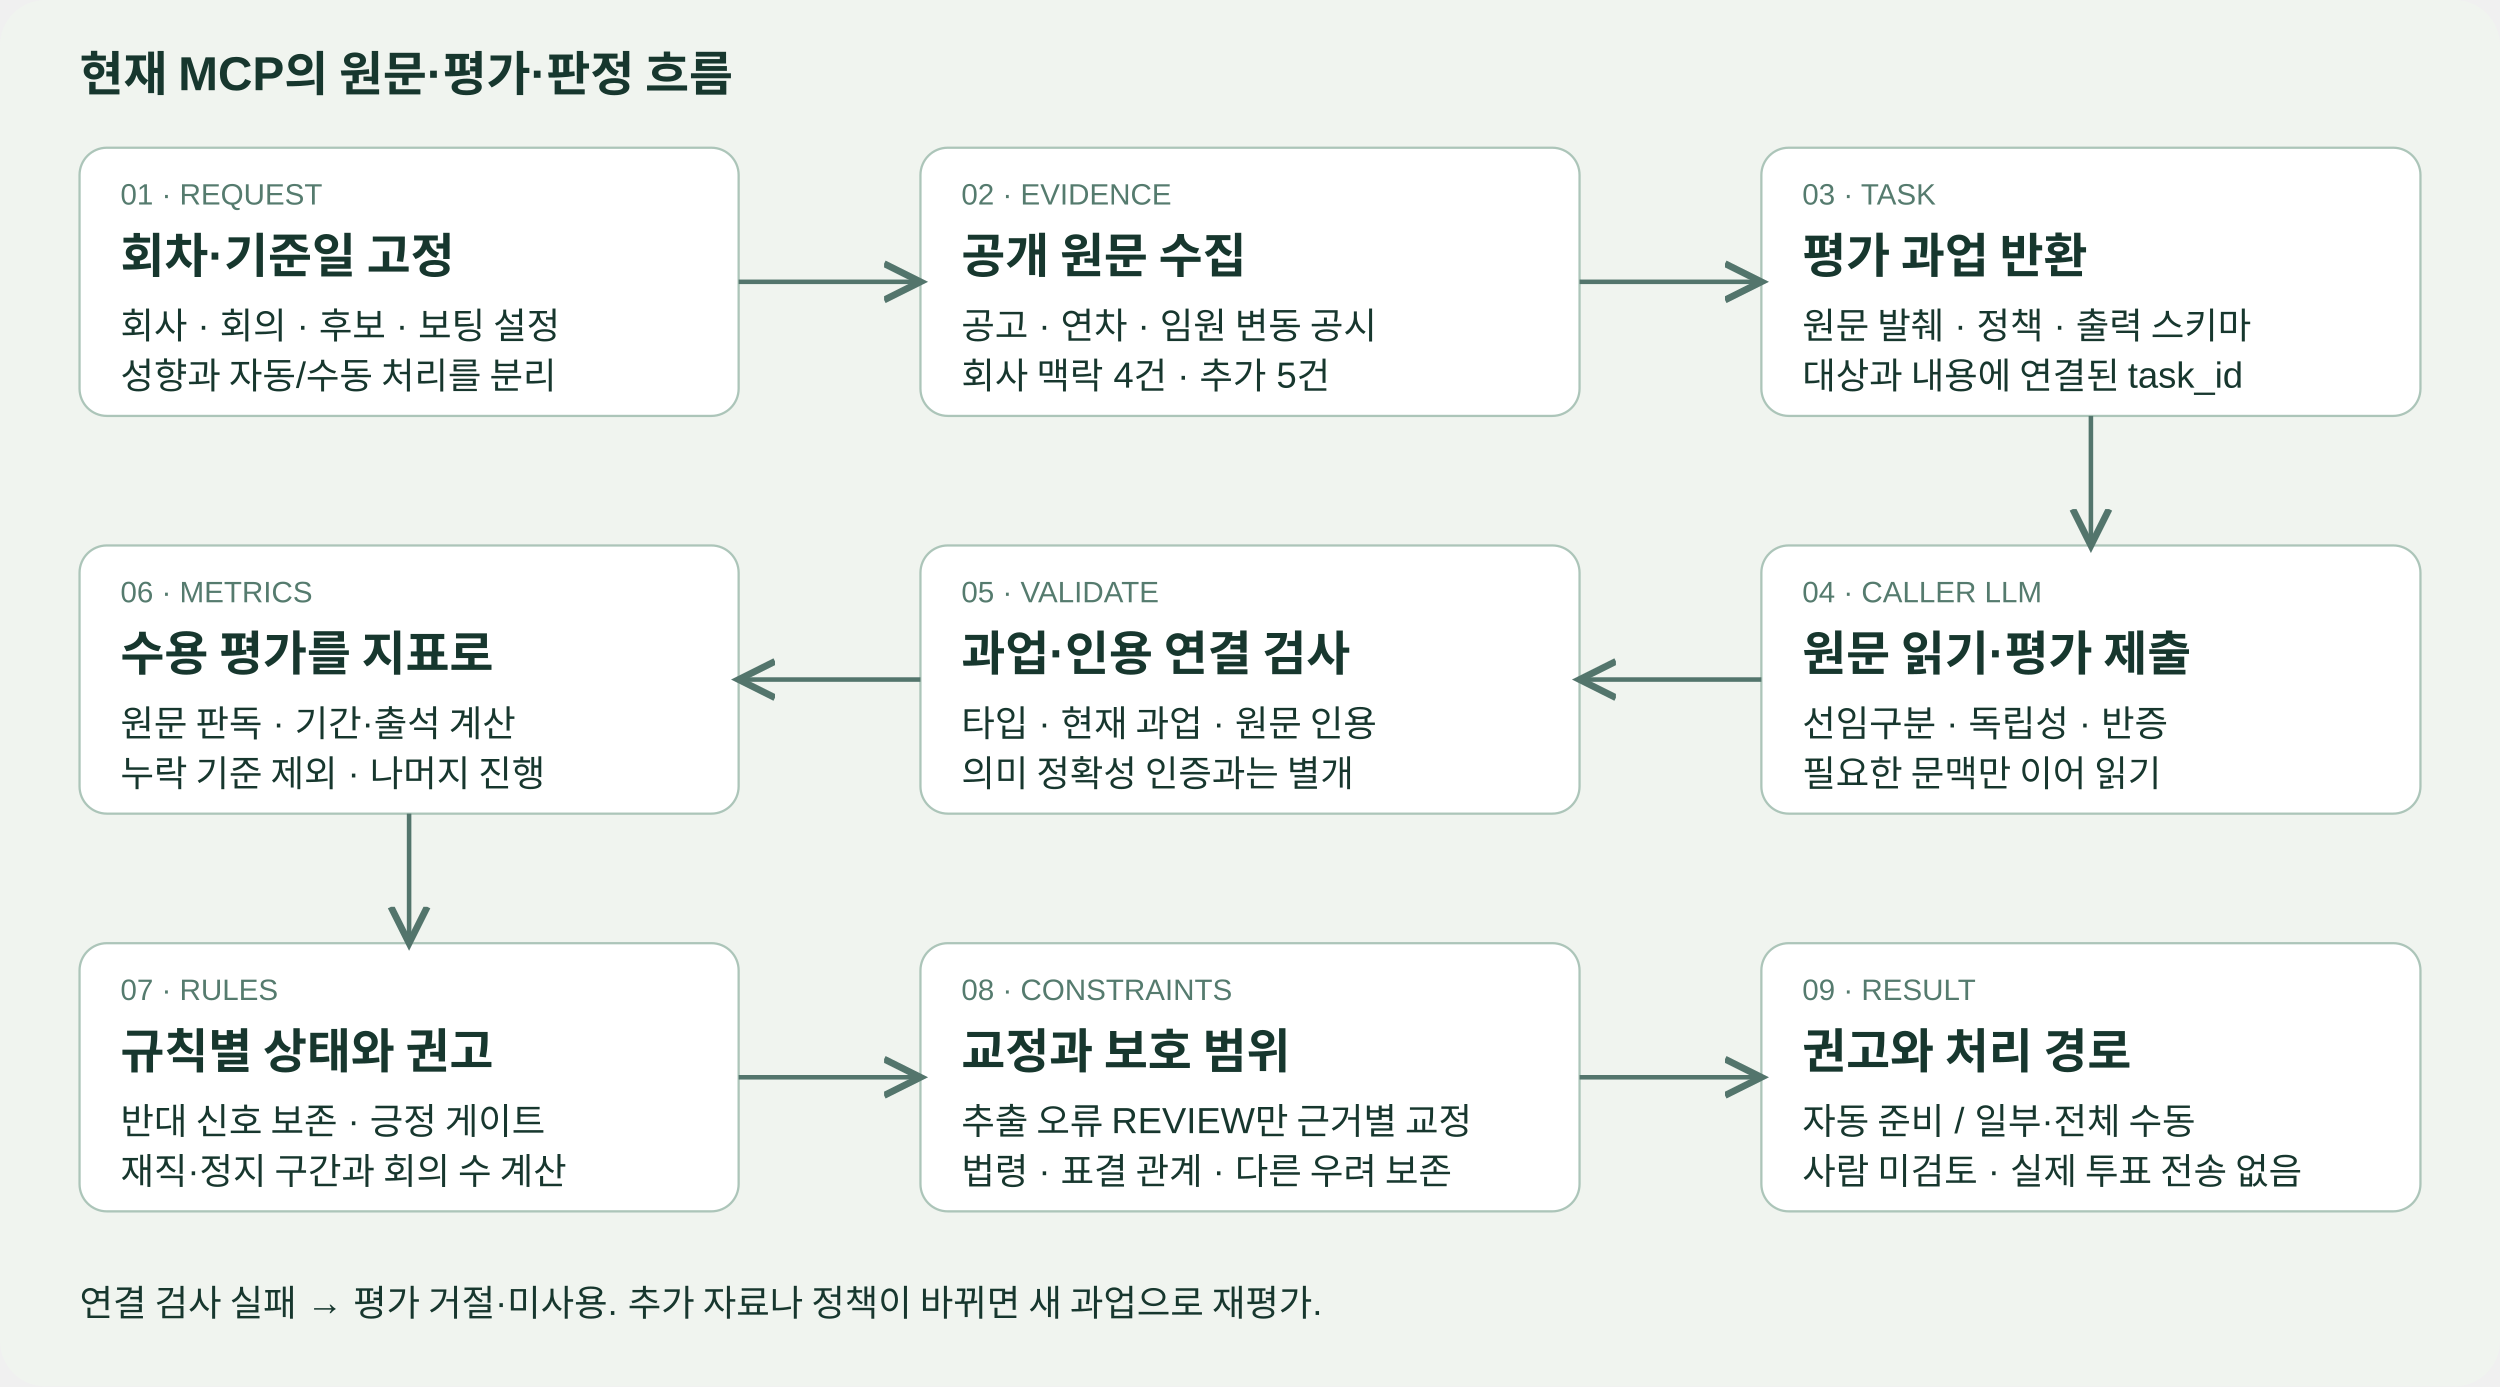
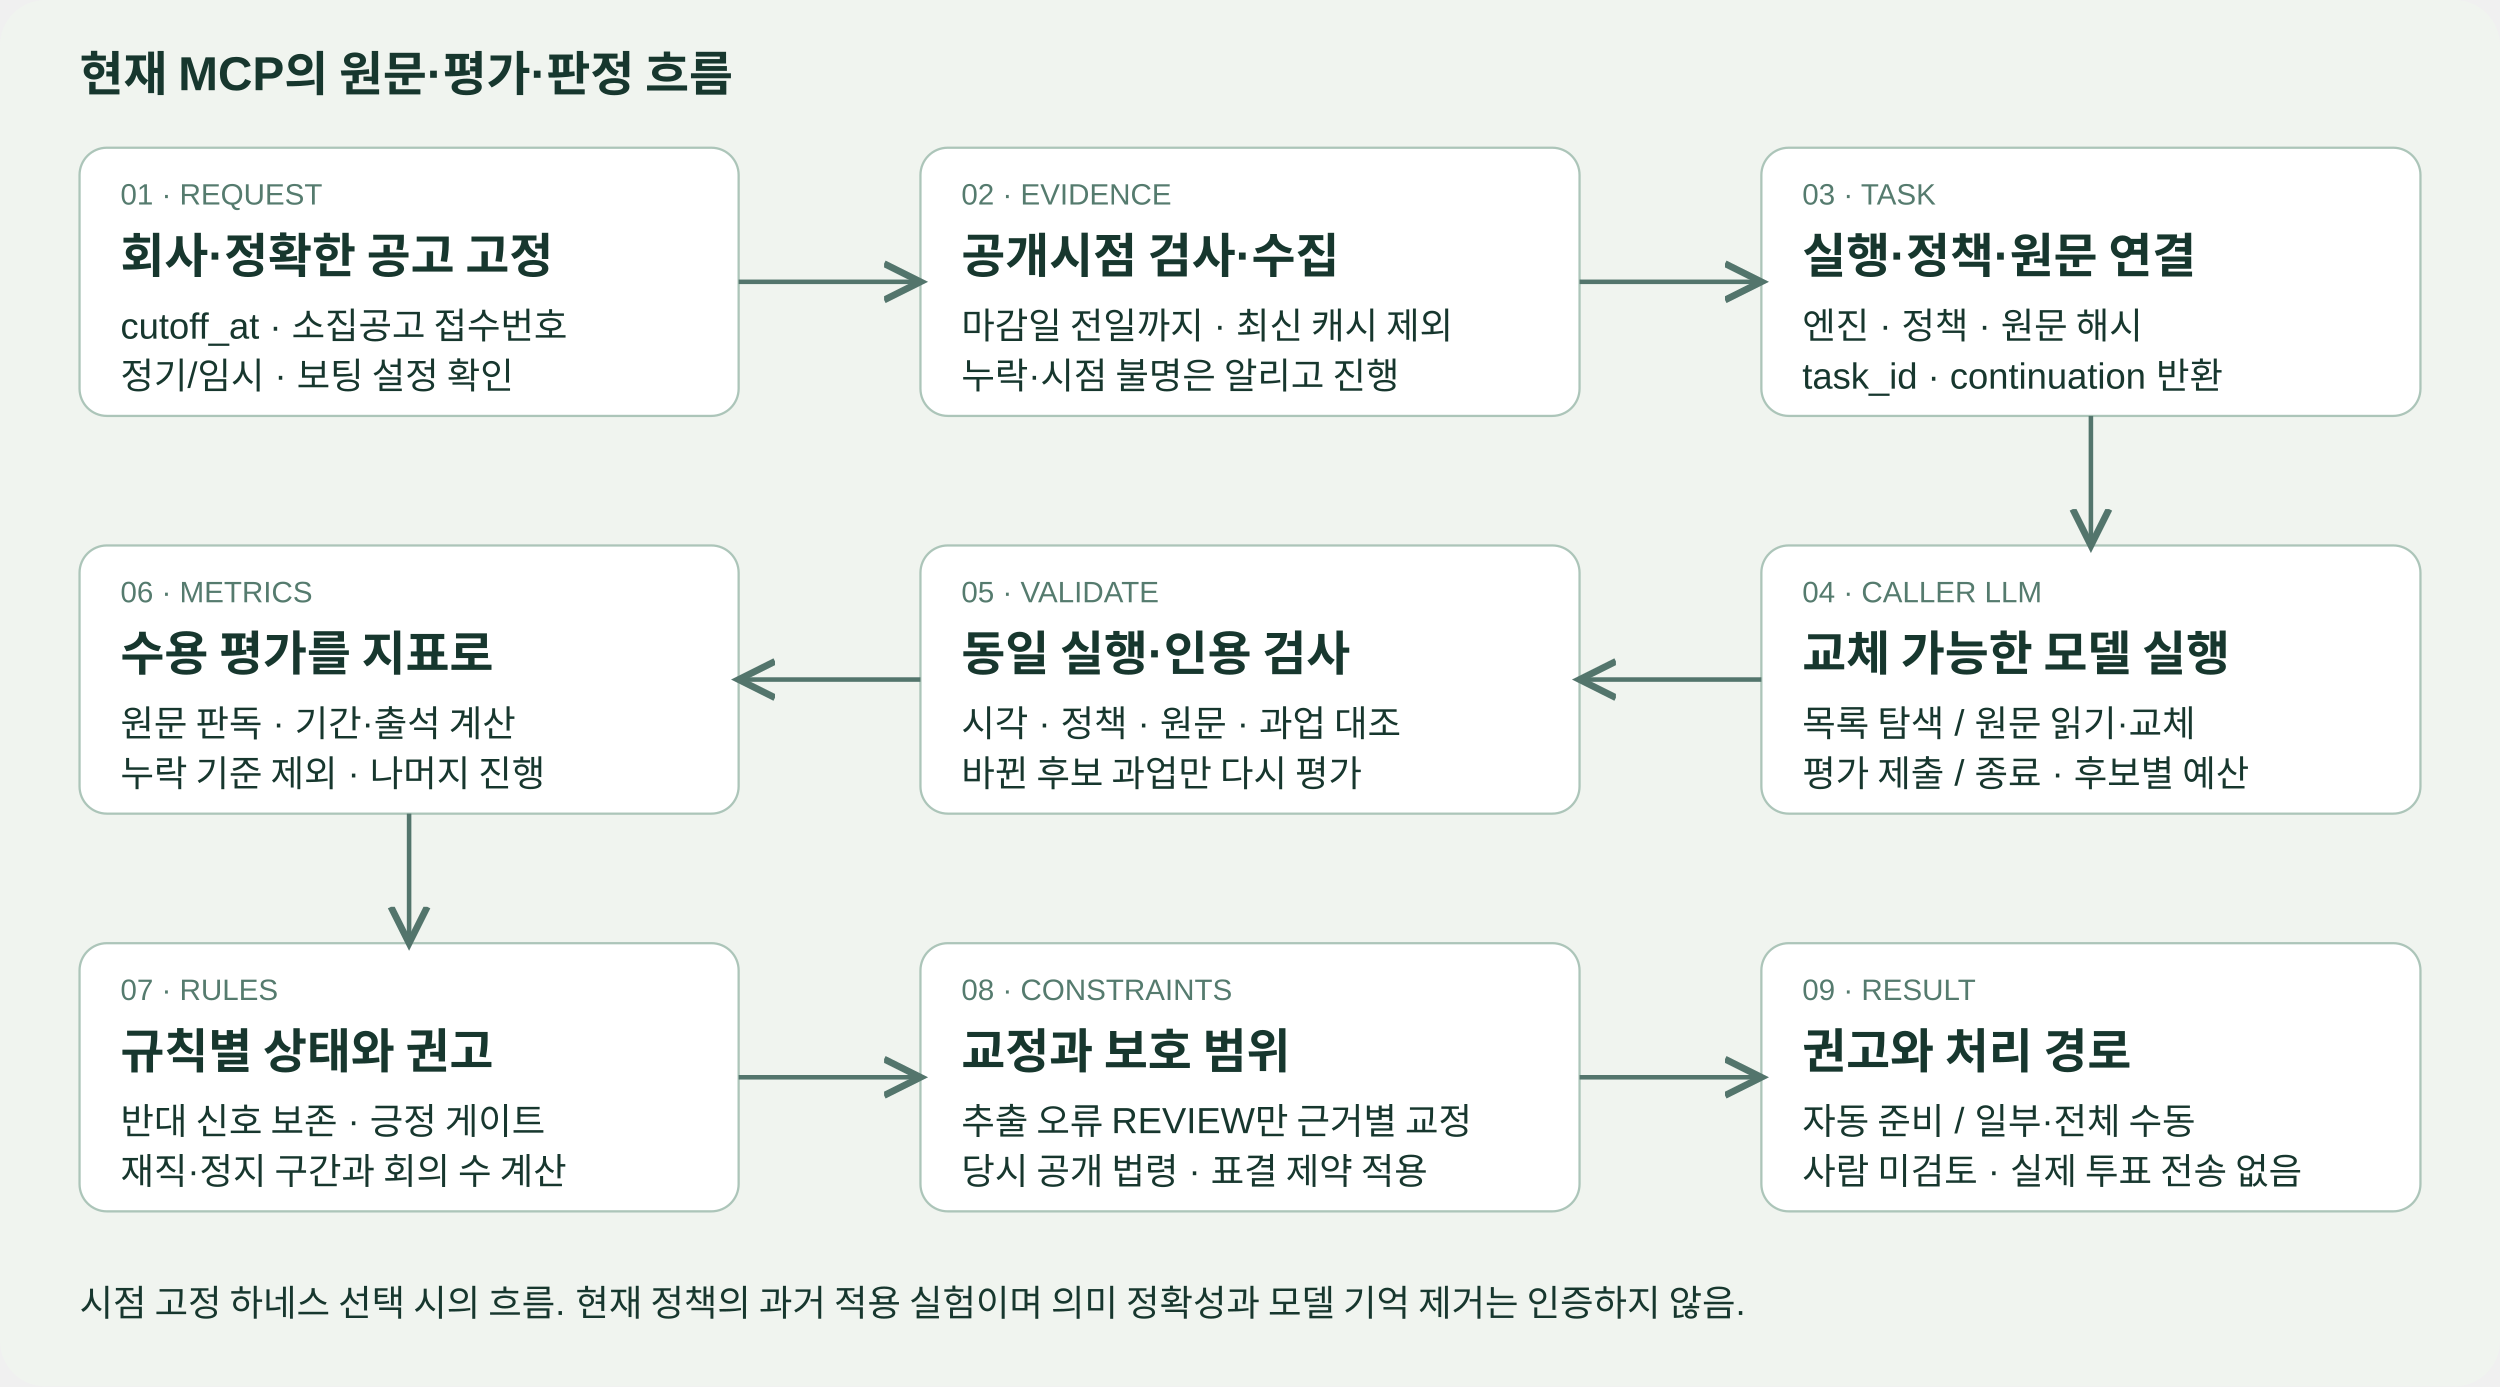
<svg xmlns="http://www.w3.org/2000/svg" viewBox="0 0 1100 610" role="img" aria-labelledby="runtime-title">
  <defs>
    <marker id="arr-runtime" markerWidth="10" markerHeight="10" refX="8" refY="5" orient="auto">
      <path d="M0 1L8 5L0 9" fill="none" stroke="#53756c" stroke-width="1.5" />
    </marker>
  </defs>
  <rect width="1100" height="610" rx="20" fill="#f0f4ef" />
  <style>text{font-family:Arial,"Apple SD Gothic Neo","Malgun Gothic",sans-serif;fill:#17372e}.t{font-size:21px;font-weight:700}.s{font-size:16px}.n{font-size:13px;fill:#557b6e}</style>
  <text x="35" y="40" class="t">현재 MCP의 원문·평가·판정 흐름</text>
  <rect x="35" y="65" width="290" height="118" rx="12" fill="white" stroke="#acc5b9" />
  <text x="53" y="90" class="n">01 · REQUEST</text>
-   <text x="53" y="120" class="t">회차·기준일 고정</text>
-   <text x="53" y="149" class="s">회사 · 회의 · 후보 · 보팅 설정</text>
-   <text x="53" y="171" class="s">성향과 자동/수동 처리를 분리</text>
+   <text x="53" y="120" class="t">회사·정확한 공고 고정</text>
+   <text x="53" y="149" class="s">cutoff_at · 소집공고 접수번호</text>
+   <text x="53" y="171" class="s">정기/임시 · 보팅 설정 확인</text>
  <rect x="405" y="65" width="290" height="118" rx="12" fill="white" stroke="#acc5b9" />
  <text x="423" y="90" class="n">02 · EVIDENCE</text>
-   <text x="423" y="120" class="t">공개 원문 수집</text>
-   <text x="423" y="149" class="s">공고 · 연차 · 임원 변동 공시</text>
-   <text x="423" y="171" class="s">회사 맥락 4건 · 추가 5건</text>
+   <text x="423" y="120" class="t">공개시점 검사·수집</text>
+   <text x="423" y="149" class="s">마감일 전일까지 · 최신 캐시 제외</text>
+   <text x="423" y="171" class="s">누락·시점 불명은 알리고 진행</text>
  <rect x="775" y="65" width="290" height="118" rx="12" fill="white" stroke="#acc5b9" />
  <text x="793" y="90" class="n">03 · TASK</text>
-   <text x="793" y="120" class="t">평가 과업 반환</text>
-   <text x="793" y="149" class="s">원문 발췌 · 정책 · 출력 스키마</text>
-   <text x="793" y="171" class="s">대상과 내용에 연결된 task_id</text>
+   <text x="793" y="120" class="t">실행·정책·원문 연결</text>
+   <text x="793" y="149" class="s">엔진 · 정책 · 원문 해시</text>
+   <text x="793" y="171" class="s">task_id · continuation 반환</text>
  <rect x="775" y="240" width="290" height="118" rx="12" fill="white" stroke="#acc5b9" />
  <text x="793" y="265" class="n">04 · CALLER LLM</text>
-   <text x="793" y="295" class="t">원문 읽기·평가 제출</text>
-   <text x="793" y="324" class="s">선임구분 · 독립성 · 반증</text>
-   <text x="793" y="346" class="s">필요한 문맥만 이어 읽기</text>
+   <text x="793" y="295" class="t">교체 가능한 모델 실행</text>
+   <text x="793" y="324" class="s">목록 탐색 / 원문 읽기·교체</text>
+   <text x="793" y="346" class="s">평가 제출 / 종료 · 후보별 예산</text>
  <rect x="405" y="240" width="290" height="118" rx="12" fill="white" stroke="#acc5b9" />
  <text x="423" y="265" class="n">05 · VALIDATE</text>
-   <text x="423" y="295" class="t">과업·인용 연결 검사</text>
-   <text x="423" y="324" class="s">타입 · 현재 과업 · 원문 인용</text>
-   <text x="423" y="346" class="s">의미 정확성 인증과는 별개</text>
+   <text x="423" y="295" class="t">동일 실행·인용 검사</text>
+   <text x="423" y="324" class="s">시각 · 정책 · 원문 · 과업 대조</text>
+   <text x="423" y="346" class="s">바뀐 후보 과업만 다시 평가</text>
  <rect x="35" y="240" width="290" height="118" rx="12" fill="white" stroke="#acc5b9" />
  <text x="53" y="265" class="n">06 · METRICS</text>
  <text x="53" y="295" class="t">수용 평가를 지표로</text>
  <text x="53" y="324" class="s">원문 판독 · 기간·출석 계산</text>
  <text x="53" y="346" class="s">누락 기준 제외 · 나머지 진행</text>
  <rect x="35" y="415" width="290" height="118" rx="12" fill="white" stroke="#acc5b9" />
  <text x="53" y="440" class="n">07 · RULES</text>
  <text x="53" y="470" class="t">규칙별 상태와 권고</text>
  <text x="53" y="499" class="s">반대 신호 보존 · 긍정 게이트</text>
  <text x="53" y="521" class="s">재직·정지 구간과 회의 수 계산</text>
  <rect x="405" y="415" width="290" height="118" rx="12" fill="white" stroke="#acc5b9" />
  <text x="423" y="440" class="n">08 · CONSTRAINTS</text>
  <text x="423" y="470" class="t">교정과 보호 범위</text>
  <text x="423" y="499" class="s">추출 오류 REVIEW만 근거별 교정</text>
-   <text x="423" y="521" class="s">법령 · 표결 관계 · 다른 우려 보존</text>
+   <text x="423" y="521" class="s">당시 공개 법령 · 표결 제약 적용</text>
  <rect x="775" y="415" width="290" height="118" rx="12" fill="white" stroke="#acc5b9" />
  <text x="793" y="440" class="n">09 · RESULT</text>
  <text x="793" y="470" class="t">권고와 처리 경로</text>
  <text x="793" y="499" class="s">자동 준비 / 일부·전체 수동</text>
  <text x="793" y="521" class="s">사람 미검토 · 실제 투표 전송 없음</text>
  <path d="M325 124H405" fill="none" stroke="#53756c" stroke-width="2" marker-end="url(#arr-runtime)" />
  <path d="M695 124H775" fill="none" stroke="#53756c" stroke-width="2" marker-end="url(#arr-runtime)" />
  <path d="M920 183V240" fill="none" stroke="#53756c" stroke-width="2" marker-end="url(#arr-runtime)" />
  <path d="M775 299H695" fill="none" stroke="#53756c" stroke-width="2" marker-end="url(#arr-runtime)" />
  <path d="M405 299H325" fill="none" stroke="#53756c" stroke-width="2" marker-end="url(#arr-runtime)" />
  <path d="M180 358V415" fill="none" stroke="#53756c" stroke-width="2" marker-end="url(#arr-runtime)" />
  <path d="M325 474H405" fill="none" stroke="#53756c" stroke-width="2" marker-end="url(#arr-runtime)" />
  <path d="M695 474H775" fill="none" stroke="#53756c" stroke-width="2" marker-end="url(#arr-runtime)" />
-   <text x="35" y="579" class="s">연결 검사 실패 → 평가 거절·미사용. 추가 자료나 정책이 바뀌면 새 과업으로 재평가.</text>
+   <text x="35" y="579" class="s">시점 고정 하네스 선택 시의 흐름. 현재 정책의 과거 적용 실험이며 의미 정확성과 모델 기억 제거는 인증하지 않음.</text>
</svg>
